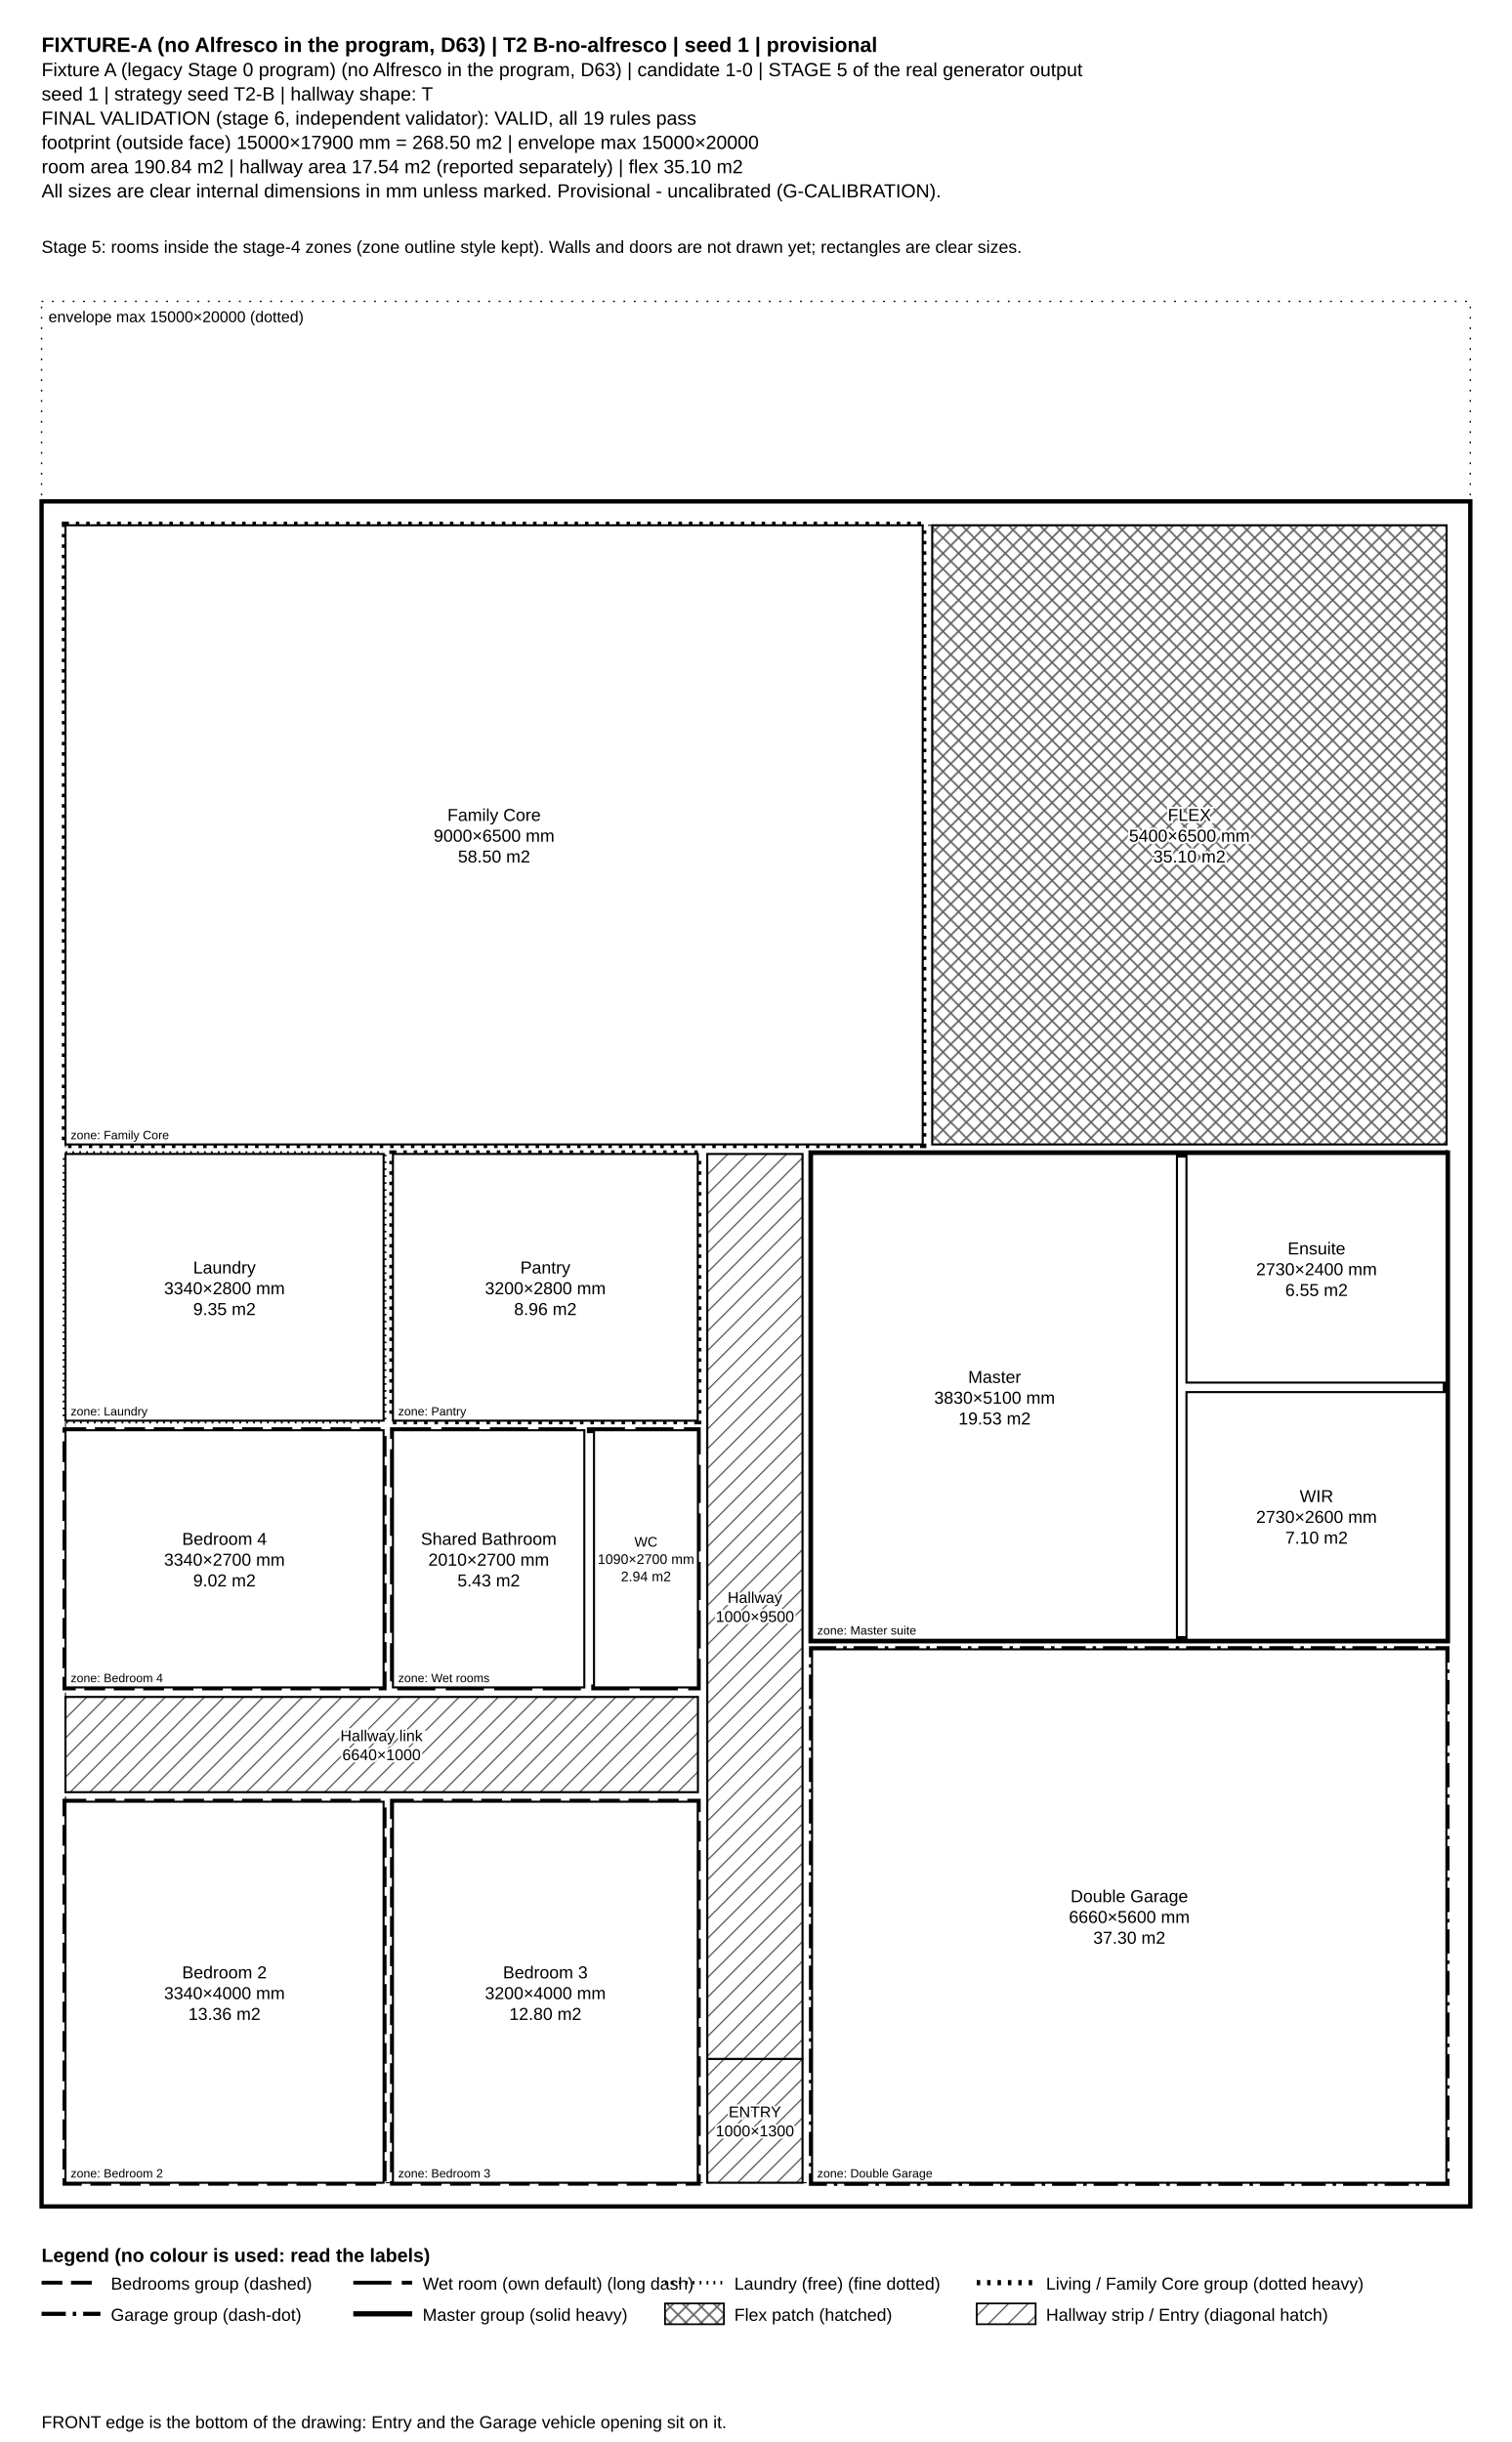
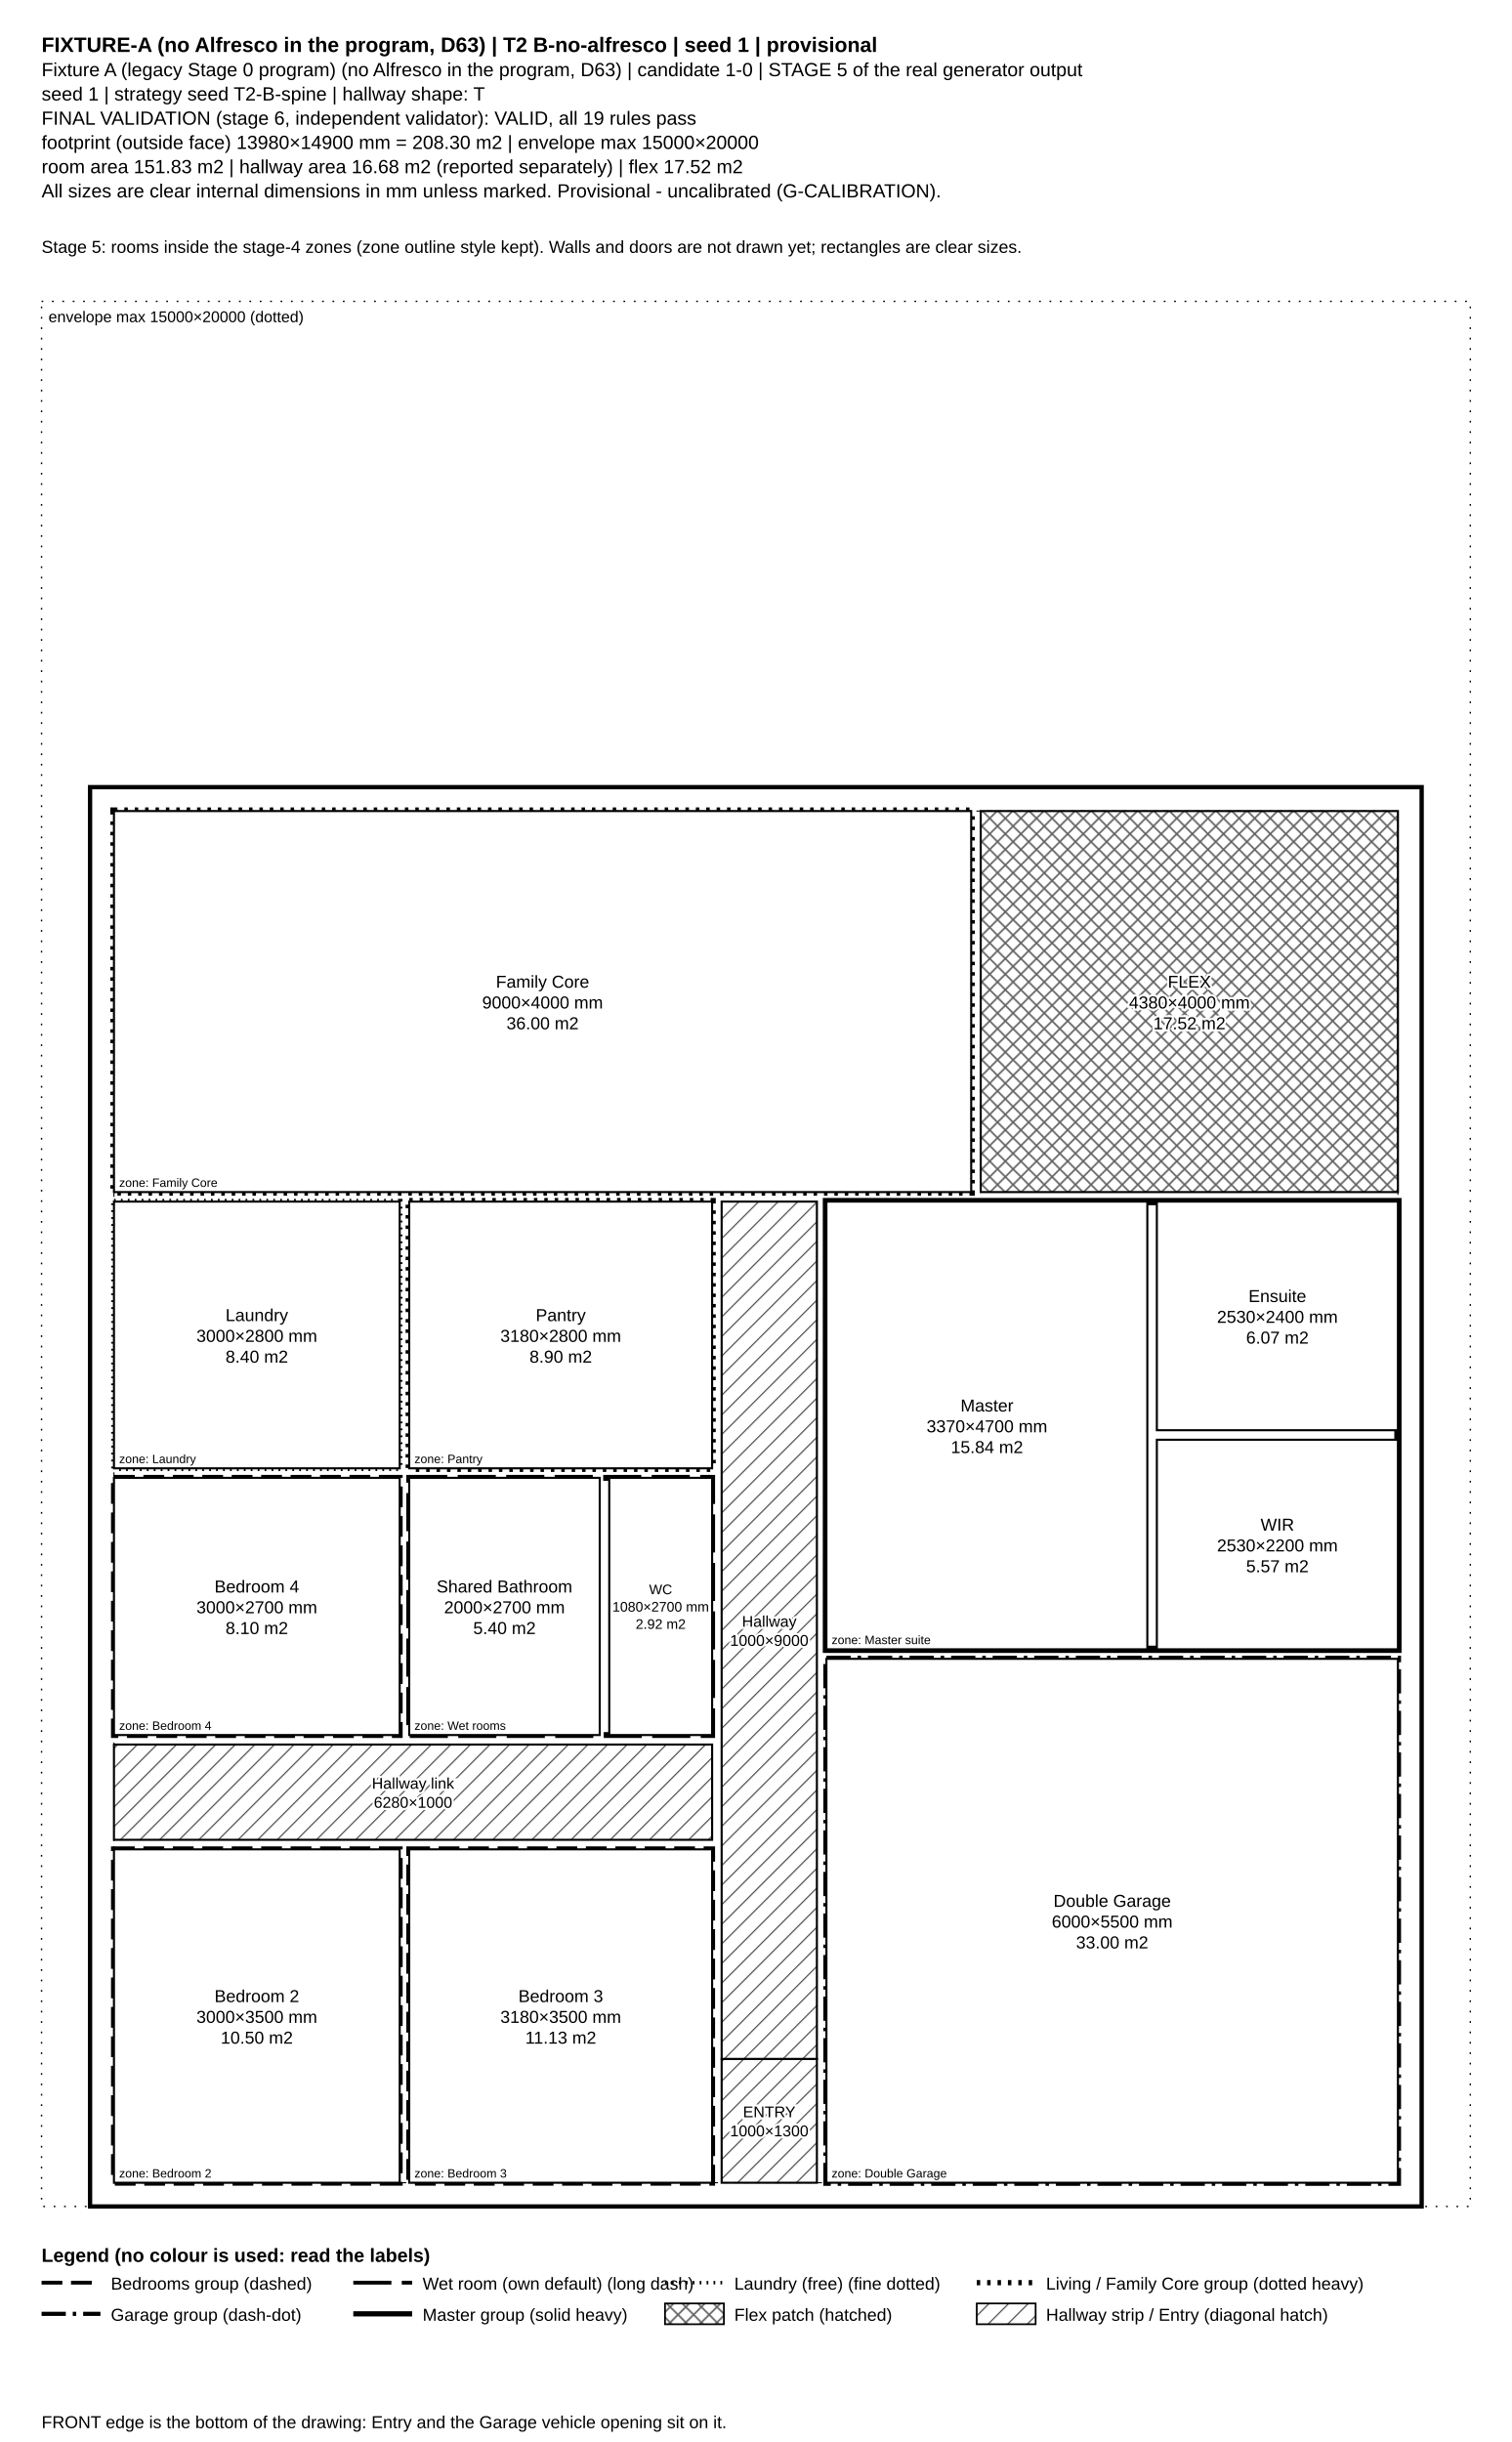
<svg xmlns="http://www.w3.org/2000/svg" width="873" height="1410" viewBox="0 0 873 1410" font-family="Arial, Helvetica, sans-serif">
  <rect width="100%" height="100%" fill="#fff" />
  <defs>
    <pattern id="hall" width="8" height="8" patternUnits="userSpaceOnUse" patternTransform="rotate(45)">
      <rect width="8" height="8" fill="#fff" />
      <line x1="0" y1="0" x2="0" y2="8" stroke="#555" stroke-width="1.4" />
    </pattern>
    <pattern id="flex" width="9" height="9" patternUnits="userSpaceOnUse">
      <rect width="9" height="9" fill="#fff" />
      <path d="M0 0L9 9M9 0L0 9" stroke="#666" stroke-width="1" />
    </pattern>
    <pattern id="wall" width="4" height="4" patternUnits="userSpaceOnUse">
      <rect width="4" height="4" fill="#222" />
    </pattern>
  </defs>
  <text x="24" y="30" font-size="12" font-weight="bold" fill="#000">FIXTURE-A (no Alfresco in the program, D63) | T2 B-no-alfresco | seed 1 | provisional</text>
  <text x="24" y="44" font-size="11" font-weight="normal" fill="#000">Fixture A (legacy Stage 0 program) (no Alfresco in the program, D63)   |   candidate 1-0   |   STAGE 5 of the real generator output</text>
-   <text x="24" y="58" font-size="11" font-weight="normal" fill="#000">seed 1   |   strategy seed T2-B   |   hallway shape: T</text>
+   <text x="24" y="58" font-size="11" font-weight="normal" fill="#000">seed 1   |   strategy seed T2-B-spine   |   hallway shape: T</text>
  <text x="24" y="72" font-size="11" font-weight="normal" fill="#000">FINAL VALIDATION (stage 6, independent validator): VALID, all 19 rules pass</text>
-   <text x="24" y="86" font-size="11" font-weight="normal" fill="#000">footprint (outside face) 15000×17900 mm = 268.50 m2 | envelope max 15000×20000</text>
-   <text x="24" y="100" font-size="11" font-weight="normal" fill="#000">room area 190.84 m2 | hallway area 17.54 m2 (reported separately) | flex 35.10 m2</text>
+   <text x="24" y="86" font-size="11" font-weight="normal" fill="#000">footprint (outside face) 13980×14900 mm = 208.30 m2 | envelope max 15000×20000</text>
+   <text x="24" y="100" font-size="11" font-weight="normal" fill="#000">room area 151.83 m2 | hallway area 16.68 m2 (reported separately) | flex 17.52 m2</text>
  <text x="24" y="114" font-size="11" font-weight="normal" fill="#000">All sizes are clear internal dimensions in mm unless marked. Provisional - uncalibrated (G-CALIBRATION).</text>
  <rect x="24.0" y="174.0" width="825.0" height="1100.0" fill="none" stroke="#000" stroke-width="0.8" stroke-dasharray="1 5" />
  <text x="28" y="186" font-size="9">envelope max 15000×20000 (dotted)</text>
-   <rect x="24.0" y="289.5" width="825.0" height="984.5" fill="none" stroke="#000" stroke-width="2.5" />
-   <rect x="37.8" y="303.3" width="797.5" height="957.0" fill="none" stroke="#000" stroke-width="0.6" stroke-dasharray="3 3" />
-   <rect x="408.4" y="1188.8" width="55.0" height="71.5" fill="url(#hall)" stroke="#000" stroke-width="1.2" />
-   <text x="435.9" y="1222.5" font-size="9" text-anchor="middle" fill="#000" stroke="#fff" stroke-width="2.5" paint-order="stroke">ENTRY</text>
-   <text x="435.9" y="1233.5" font-size="9" text-anchor="middle" fill="#000" stroke="#fff" stroke-width="2.5" paint-order="stroke">1000×1300</text>
-   <rect x="408.4" y="666.3" width="55.0" height="522.5" fill="url(#hall)" stroke="#000" stroke-width="1.2" />
-   <text x="435.9" y="925.5" font-size="9" text-anchor="middle" fill="#000" stroke="#fff" stroke-width="2.5" paint-order="stroke">Hallway</text>
-   <text x="435.9" y="936.5" font-size="9" text-anchor="middle" fill="#000" stroke="#fff" stroke-width="2.5" paint-order="stroke">1000×9500</text>
-   <rect x="37.8" y="979.8" width="365.2" height="55.0" fill="url(#hall)" stroke="#000" stroke-width="1.2" />
-   <text x="220.3" y="1005.3" font-size="9" text-anchor="middle" fill="#000" stroke="#fff" stroke-width="2.5" paint-order="stroke">Hallway link</text>
-   <text x="220.3" y="1016.3" font-size="9" text-anchor="middle" fill="#000" stroke="#fff" stroke-width="2.5" paint-order="stroke">6640×1000</text>
-   <rect x="37.8" y="1040.3" width="183.7" height="220.0" fill="none" stroke="#000" stroke-width="3.4" stroke-dasharray="12 5" />
-   <rect x="226.9" y="1040.3" width="176.0" height="220.0" fill="none" stroke="#000" stroke-width="3.4" stroke-dasharray="12 5" />
-   <rect x="37.8" y="825.8" width="183.7" height="148.5" fill="none" stroke="#000" stroke-width="3.4" stroke-dasharray="12 5" />
-   <rect x="226.9" y="825.8" width="176.0" height="148.5" fill="none" stroke="#000" stroke-width="3.4" stroke-dasharray="22 6" />
-   <rect x="37.8" y="666.3" width="183.7" height="154.0" fill="none" stroke="#000" stroke-width="3.2" stroke-dasharray="1 3" />
-   <rect x="226.9" y="666.3" width="176.0" height="154.0" fill="none" stroke="#000" stroke-width="4.2" stroke-dasharray="2 4" />
-   <rect x="468.9" y="952.3" width="366.3" height="308.0" fill="none" stroke="#000" stroke-width="3.6" stroke-dasharray="14 4 2 4" />
-   <rect x="468.9" y="666.3" width="366.3" height="280.5" fill="none" stroke="#000" stroke-width="4.2" />
-   <rect x="37.8" y="303.3" width="495.0" height="357.5" fill="none" stroke="#000" stroke-width="4.2" stroke-dasharray="2 4" />
-   <rect x="37.8" y="1040.3" width="183.7" height="220.0" fill="#fff" stroke="#000" stroke-width="1.2" />
-   <text x="129.6" y="1142.3" font-size="10" text-anchor="middle" fill="#000" stroke="#fff" stroke-width="2.5" paint-order="stroke">Bedroom 2</text>
-   <text x="129.6" y="1154.3" font-size="10" text-anchor="middle" fill="#000" stroke="#fff" stroke-width="2.5" paint-order="stroke">3340×4000 mm</text>
-   <text x="129.6" y="1166.3" font-size="10" text-anchor="middle" fill="#000" stroke="#fff" stroke-width="2.5" paint-order="stroke">13.36 m2</text>
-   <rect x="226.9" y="1040.3" width="176.0" height="220.0" fill="#fff" stroke="#000" stroke-width="1.2" />
-   <text x="314.9" y="1142.3" font-size="10" text-anchor="middle" fill="#000" stroke="#fff" stroke-width="2.5" paint-order="stroke">Bedroom 3</text>
-   <text x="314.9" y="1154.3" font-size="10" text-anchor="middle" fill="#000" stroke="#fff" stroke-width="2.5" paint-order="stroke">3200×4000 mm</text>
-   <text x="314.9" y="1166.3" font-size="10" text-anchor="middle" fill="#000" stroke="#fff" stroke-width="2.5" paint-order="stroke">12.80 m2</text>
-   <rect x="37.8" y="825.8" width="183.7" height="148.5" fill="#fff" stroke="#000" stroke-width="1.2" />
-   <text x="129.6" y="892.0" font-size="10" text-anchor="middle" fill="#000" stroke="#fff" stroke-width="2.5" paint-order="stroke">Bedroom 4</text>
-   <text x="129.6" y="904.0" font-size="10" text-anchor="middle" fill="#000" stroke="#fff" stroke-width="2.5" paint-order="stroke">3340×2700 mm</text>
-   <text x="129.6" y="916.0" font-size="10" text-anchor="middle" fill="#000" stroke="#fff" stroke-width="2.5" paint-order="stroke">9.02 m2</text>
-   <rect x="226.9" y="825.8" width="110.5" height="148.5" fill="#fff" stroke="#000" stroke-width="1.2" />
-   <text x="282.2" y="892.0" font-size="10" text-anchor="middle" fill="#000" stroke="#fff" stroke-width="2.5" paint-order="stroke">Shared Bathroom</text>
-   <text x="282.2" y="904.0" font-size="10" text-anchor="middle" fill="#000" stroke="#fff" stroke-width="2.5" paint-order="stroke">2010×2700 mm</text>
-   <text x="282.2" y="916.0" font-size="10" text-anchor="middle" fill="#000" stroke="#fff" stroke-width="2.5" paint-order="stroke">5.43 m2</text>
-   <rect x="343.0" y="825.8" width="60.0" height="148.5" fill="#fff" stroke="#000" stroke-width="1.2" />
-   <text x="373.0" y="893.0" font-size="8" text-anchor="middle" fill="#000" stroke="#fff" stroke-width="2.5" paint-order="stroke">WC</text>
-   <text x="373.0" y="903.0" font-size="8" text-anchor="middle" fill="#000" stroke="#fff" stroke-width="2.5" paint-order="stroke">1090×2700 mm</text>
-   <text x="373.0" y="913.0" font-size="8" text-anchor="middle" fill="#000" stroke="#fff" stroke-width="2.5" paint-order="stroke">2.94 m2</text>
-   <rect x="37.8" y="666.3" width="183.7" height="154.0" fill="#fff" stroke="#000" stroke-width="1.2" />
-   <text x="129.6" y="735.3" font-size="10" text-anchor="middle" fill="#000" stroke="#fff" stroke-width="2.5" paint-order="stroke">Laundry</text>
-   <text x="129.6" y="747.3" font-size="10" text-anchor="middle" fill="#000" stroke="#fff" stroke-width="2.5" paint-order="stroke">3340×2800 mm</text>
-   <text x="129.6" y="759.3" font-size="10" text-anchor="middle" fill="#000" stroke="#fff" stroke-width="2.5" paint-order="stroke">9.35 m2</text>
-   <rect x="226.9" y="666.3" width="176.0" height="154.0" fill="#fff" stroke="#000" stroke-width="1.2" />
-   <text x="314.9" y="735.3" font-size="10" text-anchor="middle" fill="#000" stroke="#fff" stroke-width="2.5" paint-order="stroke">Pantry</text>
-   <text x="314.9" y="747.3" font-size="10" text-anchor="middle" fill="#000" stroke="#fff" stroke-width="2.5" paint-order="stroke">3200×2800 mm</text>
-   <text x="314.9" y="759.3" font-size="10" text-anchor="middle" fill="#000" stroke="#fff" stroke-width="2.5" paint-order="stroke">8.96 m2</text>
-   <rect x="468.9" y="952.3" width="366.3" height="308.0" fill="#fff" stroke="#000" stroke-width="1.2" />
-   <text x="652.1" y="1098.3" font-size="10" text-anchor="middle" fill="#000" stroke="#fff" stroke-width="2.5" paint-order="stroke">Double Garage</text>
-   <text x="652.1" y="1110.3" font-size="10" text-anchor="middle" fill="#000" stroke="#fff" stroke-width="2.5" paint-order="stroke">6660×5600 mm</text>
-   <text x="652.1" y="1122.3" font-size="10" text-anchor="middle" fill="#000" stroke="#fff" stroke-width="2.5" paint-order="stroke">37.30 m2</text>
-   <rect x="468.9" y="666.3" width="210.7" height="280.5" fill="#fff" stroke="#000" stroke-width="1.2" />
-   <text x="574.3" y="798.5" font-size="10" text-anchor="middle" fill="#000" stroke="#fff" stroke-width="2.5" paint-order="stroke">Master</text>
-   <text x="574.3" y="810.5" font-size="10" text-anchor="middle" fill="#000" stroke="#fff" stroke-width="2.5" paint-order="stroke">3830×5100 mm</text>
-   <text x="574.3" y="822.5" font-size="10" text-anchor="middle" fill="#000" stroke="#fff" stroke-width="2.5" paint-order="stroke">19.53 m2</text>
-   <rect x="685.1" y="803.8" width="150.2" height="143.0" fill="#fff" stroke="#000" stroke-width="1.2" />
-   <text x="760.2" y="867.3" font-size="10" text-anchor="middle" fill="#000" stroke="#fff" stroke-width="2.5" paint-order="stroke">WIR</text>
-   <text x="760.2" y="879.3" font-size="10" text-anchor="middle" fill="#000" stroke="#fff" stroke-width="2.5" paint-order="stroke">2730×2600 mm</text>
-   <text x="760.2" y="891.3" font-size="10" text-anchor="middle" fill="#000" stroke="#fff" stroke-width="2.5" paint-order="stroke">7.10 m2</text>
-   <rect x="685.1" y="666.3" width="150.2" height="132.0" fill="#fff" stroke="#000" stroke-width="1.2" />
-   <text x="760.2" y="724.3" font-size="10" text-anchor="middle" fill="#000" stroke="#fff" stroke-width="2.5" paint-order="stroke">Ensuite</text>
-   <text x="760.2" y="736.3" font-size="10" text-anchor="middle" fill="#000" stroke="#fff" stroke-width="2.5" paint-order="stroke">2730×2400 mm</text>
-   <text x="760.2" y="748.3" font-size="10" text-anchor="middle" fill="#000" stroke="#fff" stroke-width="2.5" paint-order="stroke">6.55 m2</text>
-   <rect x="37.8" y="303.3" width="495.0" height="357.5" fill="#fff" stroke="#000" stroke-width="1.2" />
-   <text x="285.3" y="474.0" font-size="10" text-anchor="middle" fill="#000" stroke="#fff" stroke-width="2.5" paint-order="stroke">Family Core</text>
-   <text x="285.3" y="486.0" font-size="10" text-anchor="middle" fill="#000" stroke="#fff" stroke-width="2.5" paint-order="stroke">9000×6500 mm</text>
-   <text x="285.3" y="498.0" font-size="10" text-anchor="middle" fill="#000" stroke="#fff" stroke-width="2.5" paint-order="stroke">58.50 m2</text>
-   <rect x="538.3" y="303.3" width="297.0" height="357.5" fill="url(#flex)" stroke="#000" stroke-width="1.2" />
-   <text x="686.8" y="474.0" font-size="10" text-anchor="middle" fill="#000" stroke="#fff" stroke-width="2.5" paint-order="stroke">FLEX</text>
-   <text x="686.8" y="486.0" font-size="10" text-anchor="middle" fill="#000" stroke="#fff" stroke-width="2.5" paint-order="stroke">5400×6500 mm</text>
-   <text x="686.8" y="498.0" font-size="10" text-anchor="middle" fill="#000" stroke="#fff" stroke-width="2.5" paint-order="stroke">35.10 m2</text>
-   <text x="40.8" y="1257.3" font-size="7">zone: Bedroom 2</text>
-   <text x="229.9" y="1257.3" font-size="7">zone: Bedroom 3</text>
-   <text x="40.8" y="971.3" font-size="7">zone: Bedroom 4</text>
-   <text x="229.9" y="971.3" font-size="7">zone: Wet rooms</text>
-   <text x="40.8" y="817.3" font-size="7">zone: Laundry</text>
-   <text x="229.9" y="817.3" font-size="7">zone: Pantry</text>
-   <text x="471.9" y="1257.3" font-size="7">zone: Double Garage</text>
-   <text x="471.9" y="943.8" font-size="7">zone: Master suite</text>
-   <text x="40.8" y="657.8" font-size="7">zone: Family Core</text>
+   <rect x="52.0" y="454.5" width="768.9" height="819.5" fill="none" stroke="#000" stroke-width="2.5" />
+   <rect x="65.8" y="468.3" width="741.4" height="792.0" fill="none" stroke="#000" stroke-width="0.6" stroke-dasharray="3 3" />
+   <rect x="416.7" y="1188.8" width="55.0" height="71.5" fill="url(#hall)" stroke="#000" stroke-width="1.2" />
+   <text x="444.2" y="1222.5" font-size="9" text-anchor="middle" fill="#000" stroke="#fff" stroke-width="2.5" paint-order="stroke">ENTRY</text>
+   <text x="444.2" y="1233.5" font-size="9" text-anchor="middle" fill="#000" stroke="#fff" stroke-width="2.5" paint-order="stroke">1000×1300</text>
+   <rect x="416.7" y="693.8" width="55.0" height="495.0" fill="url(#hall)" stroke="#000" stroke-width="1.2" />
+   <text x="444.2" y="939.3" font-size="9" text-anchor="middle" fill="#000" stroke="#fff" stroke-width="2.5" paint-order="stroke">Hallway</text>
+   <text x="444.2" y="950.3" font-size="9" text-anchor="middle" fill="#000" stroke="#fff" stroke-width="2.5" paint-order="stroke">1000×9000</text>
+   <rect x="65.8" y="1007.3" width="345.4" height="55.0" fill="url(#hall)" stroke="#000" stroke-width="1.2" />
+   <text x="238.5" y="1032.8" font-size="9" text-anchor="middle" fill="#000" stroke="#fff" stroke-width="2.5" paint-order="stroke">Hallway link</text>
+   <text x="238.5" y="1043.8" font-size="9" text-anchor="middle" fill="#000" stroke="#fff" stroke-width="2.5" paint-order="stroke">6280×1000</text>
+   <rect x="65.8" y="1067.8" width="165.0" height="192.5" fill="none" stroke="#000" stroke-width="3.4" stroke-dasharray="12 5" />
+   <rect x="236.3" y="1067.8" width="174.9" height="192.5" fill="none" stroke="#000" stroke-width="3.4" stroke-dasharray="12 5" />
+   <rect x="65.8" y="853.3" width="165.0" height="148.5" fill="none" stroke="#000" stroke-width="3.4" stroke-dasharray="12 5" />
+   <rect x="236.3" y="853.3" width="174.9" height="148.5" fill="none" stroke="#000" stroke-width="3.4" stroke-dasharray="22 6" />
+   <rect x="65.8" y="693.8" width="165.0" height="154.0" fill="none" stroke="#000" stroke-width="3.2" stroke-dasharray="1 3" />
+   <rect x="236.3" y="693.8" width="174.9" height="154.0" fill="none" stroke="#000" stroke-width="4.2" stroke-dasharray="2 4" />
+   <rect x="477.2" y="957.8" width="330.0" height="302.5" fill="none" stroke="#000" stroke-width="3.6" stroke-dasharray="14 4 2 4" />
+   <rect x="477.2" y="693.8" width="330.0" height="258.5" fill="none" stroke="#000" stroke-width="4.2" />
+   <rect x="65.8" y="468.3" width="495.0" height="220.0" fill="none" stroke="#000" stroke-width="4.2" stroke-dasharray="2 4" />
+   <rect x="65.8" y="1067.8" width="165.0" height="192.5" fill="#fff" stroke="#000" stroke-width="1.2" />
+   <text x="148.3" y="1156.0" font-size="10" text-anchor="middle" fill="#000" stroke="#fff" stroke-width="2.5" paint-order="stroke">Bedroom 2</text>
+   <text x="148.3" y="1168.0" font-size="10" text-anchor="middle" fill="#000" stroke="#fff" stroke-width="2.5" paint-order="stroke">3000×3500 mm</text>
+   <text x="148.3" y="1180.0" font-size="10" text-anchor="middle" fill="#000" stroke="#fff" stroke-width="2.5" paint-order="stroke">10.50 m2</text>
+   <rect x="236.3" y="1067.8" width="174.9" height="192.5" fill="#fff" stroke="#000" stroke-width="1.2" />
+   <text x="323.8" y="1156.0" font-size="10" text-anchor="middle" fill="#000" stroke="#fff" stroke-width="2.5" paint-order="stroke">Bedroom 3</text>
+   <text x="323.8" y="1168.0" font-size="10" text-anchor="middle" fill="#000" stroke="#fff" stroke-width="2.5" paint-order="stroke">3180×3500 mm</text>
+   <text x="323.8" y="1180.0" font-size="10" text-anchor="middle" fill="#000" stroke="#fff" stroke-width="2.5" paint-order="stroke">11.13 m2</text>
+   <rect x="65.8" y="853.3" width="165.0" height="148.5" fill="#fff" stroke="#000" stroke-width="1.2" />
+   <text x="148.3" y="919.5" font-size="10" text-anchor="middle" fill="#000" stroke="#fff" stroke-width="2.5" paint-order="stroke">Bedroom 4</text>
+   <text x="148.3" y="931.5" font-size="10" text-anchor="middle" fill="#000" stroke="#fff" stroke-width="2.5" paint-order="stroke">3000×2700 mm</text>
+   <text x="148.3" y="943.5" font-size="10" text-anchor="middle" fill="#000" stroke="#fff" stroke-width="2.5" paint-order="stroke">8.10 m2</text>
+   <rect x="236.3" y="853.3" width="110.0" height="148.5" fill="#fff" stroke="#000" stroke-width="1.2" />
+   <text x="291.3" y="919.5" font-size="10" text-anchor="middle" fill="#000" stroke="#fff" stroke-width="2.5" paint-order="stroke">Shared Bathroom</text>
+   <text x="291.3" y="931.5" font-size="10" text-anchor="middle" fill="#000" stroke="#fff" stroke-width="2.5" paint-order="stroke">2000×2700 mm</text>
+   <text x="291.3" y="943.5" font-size="10" text-anchor="middle" fill="#000" stroke="#fff" stroke-width="2.5" paint-order="stroke">5.40 m2</text>
+   <rect x="351.8" y="853.3" width="59.4" height="148.5" fill="#fff" stroke="#000" stroke-width="1.2" />
+   <text x="381.5" y="920.5" font-size="8" text-anchor="middle" fill="#000" stroke="#fff" stroke-width="2.5" paint-order="stroke">WC</text>
+   <text x="381.5" y="930.5" font-size="8" text-anchor="middle" fill="#000" stroke="#fff" stroke-width="2.5" paint-order="stroke">1080×2700 mm</text>
+   <text x="381.5" y="940.5" font-size="8" text-anchor="middle" fill="#000" stroke="#fff" stroke-width="2.5" paint-order="stroke">2.92 m2</text>
+   <rect x="65.8" y="693.8" width="165.0" height="154.0" fill="#fff" stroke="#000" stroke-width="1.2" />
+   <text x="148.3" y="762.8" font-size="10" text-anchor="middle" fill="#000" stroke="#fff" stroke-width="2.5" paint-order="stroke">Laundry</text>
+   <text x="148.3" y="774.8" font-size="10" text-anchor="middle" fill="#000" stroke="#fff" stroke-width="2.5" paint-order="stroke">3000×2800 mm</text>
+   <text x="148.3" y="786.8" font-size="10" text-anchor="middle" fill="#000" stroke="#fff" stroke-width="2.5" paint-order="stroke">8.40 m2</text>
+   <rect x="236.3" y="693.8" width="174.9" height="154.0" fill="#fff" stroke="#000" stroke-width="1.2" />
+   <text x="323.8" y="762.8" font-size="10" text-anchor="middle" fill="#000" stroke="#fff" stroke-width="2.5" paint-order="stroke">Pantry</text>
+   <text x="323.8" y="774.8" font-size="10" text-anchor="middle" fill="#000" stroke="#fff" stroke-width="2.5" paint-order="stroke">3180×2800 mm</text>
+   <text x="323.8" y="786.8" font-size="10" text-anchor="middle" fill="#000" stroke="#fff" stroke-width="2.5" paint-order="stroke">8.90 m2</text>
+   <rect x="477.2" y="957.8" width="330.0" height="302.5" fill="#fff" stroke="#000" stroke-width="1.2" />
+   <text x="642.2" y="1101.0" font-size="10" text-anchor="middle" fill="#000" stroke="#fff" stroke-width="2.5" paint-order="stroke">Double Garage</text>
+   <text x="642.2" y="1113.0" font-size="10" text-anchor="middle" fill="#000" stroke="#fff" stroke-width="2.5" paint-order="stroke">6000×5500 mm</text>
+   <text x="642.2" y="1125.0" font-size="10" text-anchor="middle" fill="#000" stroke="#fff" stroke-width="2.5" paint-order="stroke">33.00 m2</text>
+   <rect x="477.2" y="693.8" width="185.3" height="258.5" fill="#fff" stroke="#000" stroke-width="1.2" />
+   <text x="569.9" y="815.0" font-size="10" text-anchor="middle" fill="#000" stroke="#fff" stroke-width="2.5" paint-order="stroke">Master</text>
+   <text x="569.9" y="827.0" font-size="10" text-anchor="middle" fill="#000" stroke="#fff" stroke-width="2.5" paint-order="stroke">3370×4700 mm</text>
+   <text x="569.9" y="839.0" font-size="10" text-anchor="middle" fill="#000" stroke="#fff" stroke-width="2.5" paint-order="stroke">15.84 m2</text>
+   <rect x="668.0" y="831.3" width="139.2" height="121.0" fill="#fff" stroke="#000" stroke-width="1.2" />
+   <text x="737.6" y="883.8" font-size="10" text-anchor="middle" fill="#000" stroke="#fff" stroke-width="2.5" paint-order="stroke">WIR</text>
+   <text x="737.6" y="895.8" font-size="10" text-anchor="middle" fill="#000" stroke="#fff" stroke-width="2.5" paint-order="stroke">2530×2200 mm</text>
+   <text x="737.6" y="907.8" font-size="10" text-anchor="middle" fill="#000" stroke="#fff" stroke-width="2.5" paint-order="stroke">5.57 m2</text>
+   <rect x="668.0" y="693.8" width="139.2" height="132.0" fill="#fff" stroke="#000" stroke-width="1.2" />
+   <text x="737.6" y="751.8" font-size="10" text-anchor="middle" fill="#000" stroke="#fff" stroke-width="2.5" paint-order="stroke">Ensuite</text>
+   <text x="737.6" y="763.8" font-size="10" text-anchor="middle" fill="#000" stroke="#fff" stroke-width="2.5" paint-order="stroke">2530×2400 mm</text>
+   <text x="737.6" y="775.8" font-size="10" text-anchor="middle" fill="#000" stroke="#fff" stroke-width="2.5" paint-order="stroke">6.07 m2</text>
+   <rect x="65.8" y="468.3" width="495.0" height="220.0" fill="#fff" stroke="#000" stroke-width="1.2" />
+   <text x="313.3" y="570.3" font-size="10" text-anchor="middle" fill="#000" stroke="#fff" stroke-width="2.5" paint-order="stroke">Family Core</text>
+   <text x="313.3" y="582.3" font-size="10" text-anchor="middle" fill="#000" stroke="#fff" stroke-width="2.5" paint-order="stroke">9000×4000 mm</text>
+   <text x="313.3" y="594.3" font-size="10" text-anchor="middle" fill="#000" stroke="#fff" stroke-width="2.5" paint-order="stroke">36.00 m2</text>
+   <rect x="566.3" y="468.3" width="240.9" height="220.0" fill="url(#flex)" stroke="#000" stroke-width="1.2" />
+   <text x="686.8" y="570.3" font-size="10" text-anchor="middle" fill="#000" stroke="#fff" stroke-width="2.5" paint-order="stroke">FLEX</text>
+   <text x="686.8" y="582.3" font-size="10" text-anchor="middle" fill="#000" stroke="#fff" stroke-width="2.5" paint-order="stroke">4380×4000 mm</text>
+   <text x="686.8" y="594.3" font-size="10" text-anchor="middle" fill="#000" stroke="#fff" stroke-width="2.5" paint-order="stroke">17.52 m2</text>
+   <text x="68.8" y="1257.3" font-size="7">zone: Bedroom 2</text>
+   <text x="239.3" y="1257.3" font-size="7">zone: Bedroom 3</text>
+   <text x="68.8" y="998.8" font-size="7">zone: Bedroom 4</text>
+   <text x="239.3" y="998.8" font-size="7">zone: Wet rooms</text>
+   <text x="68.8" y="844.8" font-size="7">zone: Laundry</text>
+   <text x="239.3" y="844.8" font-size="7">zone: Pantry</text>
+   <text x="480.2" y="1257.3" font-size="7">zone: Double Garage</text>
+   <text x="480.2" y="949.3" font-size="7">zone: Master suite</text>
+   <text x="68.8" y="685.3" font-size="7">zone: Family Core</text>
  <text x="24" y="146" font-size="10">Stage 5: rooms inside the stage-4 zones (zone outline style kept). Walls and doors are not drawn yet; rectangles are clear sizes.</text>
  <text x="24" y="1306" font-size="11" font-weight="bold">Legend (no colour is used: read the labels)</text>
  <line x1="24" y1="1318" x2="58" y2="1318" stroke="#000" stroke-width="2.2" stroke-dasharray="12 5" />
  <text x="64" y="1322" font-size="10">Bedrooms group (dashed)</text>
  <line x1="204" y1="1318" x2="238" y2="1318" stroke="#000" stroke-width="2.2" stroke-dasharray="22 6" />
  <text x="244" y="1322" font-size="10">Wet room (own default) (long dash)</text>
  <line x1="384" y1="1318" x2="418" y2="1318" stroke="#000" stroke-width="2" stroke-dasharray="1 3" />
  <text x="424" y="1322" font-size="10">Laundry (free) (fine dotted)</text>
  <line x1="564" y1="1318" x2="598" y2="1318" stroke="#000" stroke-width="3" stroke-dasharray="2 4" />
  <text x="604" y="1322" font-size="10">Living / Family Core group (dotted heavy)</text>
  <line x1="24" y1="1336" x2="58" y2="1336" stroke="#000" stroke-width="2.4" stroke-dasharray="14 4 2 4" />
  <text x="64" y="1340" font-size="10">Garage group (dash-dot)</text>
  <line x1="204" y1="1336" x2="238" y2="1336" stroke="#000" stroke-width="3" />
  <text x="244" y="1340" font-size="10">Master group (solid heavy)</text>
  <rect x="384" y="1330" width="34" height="12" fill="url(#flex)" stroke="#000" stroke-width="1" />
  <text x="424" y="1340" font-size="10">Flex patch (hatched)</text>
  <rect x="564" y="1330" width="34" height="12" fill="url(#hall)" stroke="#000" stroke-width="1" />
  <text x="604" y="1340" font-size="10">Hallway strip / Entry (diagonal hatch)</text>
  <text x="24" y="1402" font-size="10">FRONT edge is the bottom of the drawing: Entry and the Garage vehicle opening sit on it.</text>
</svg>
